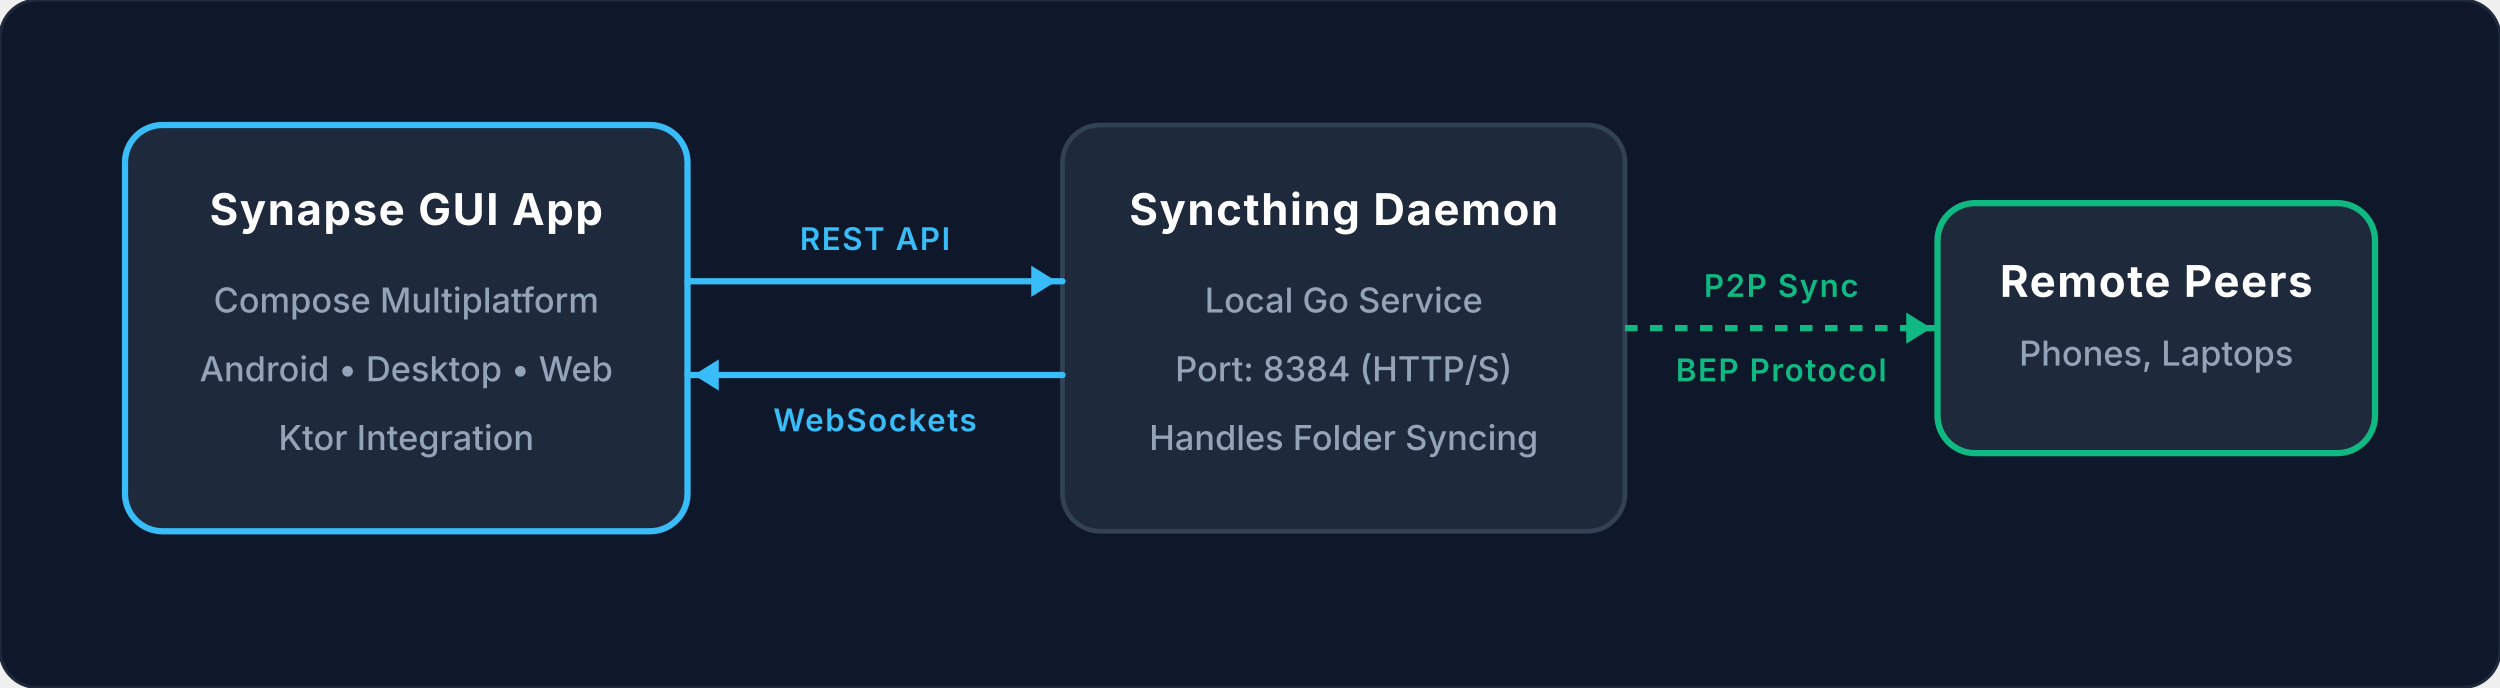
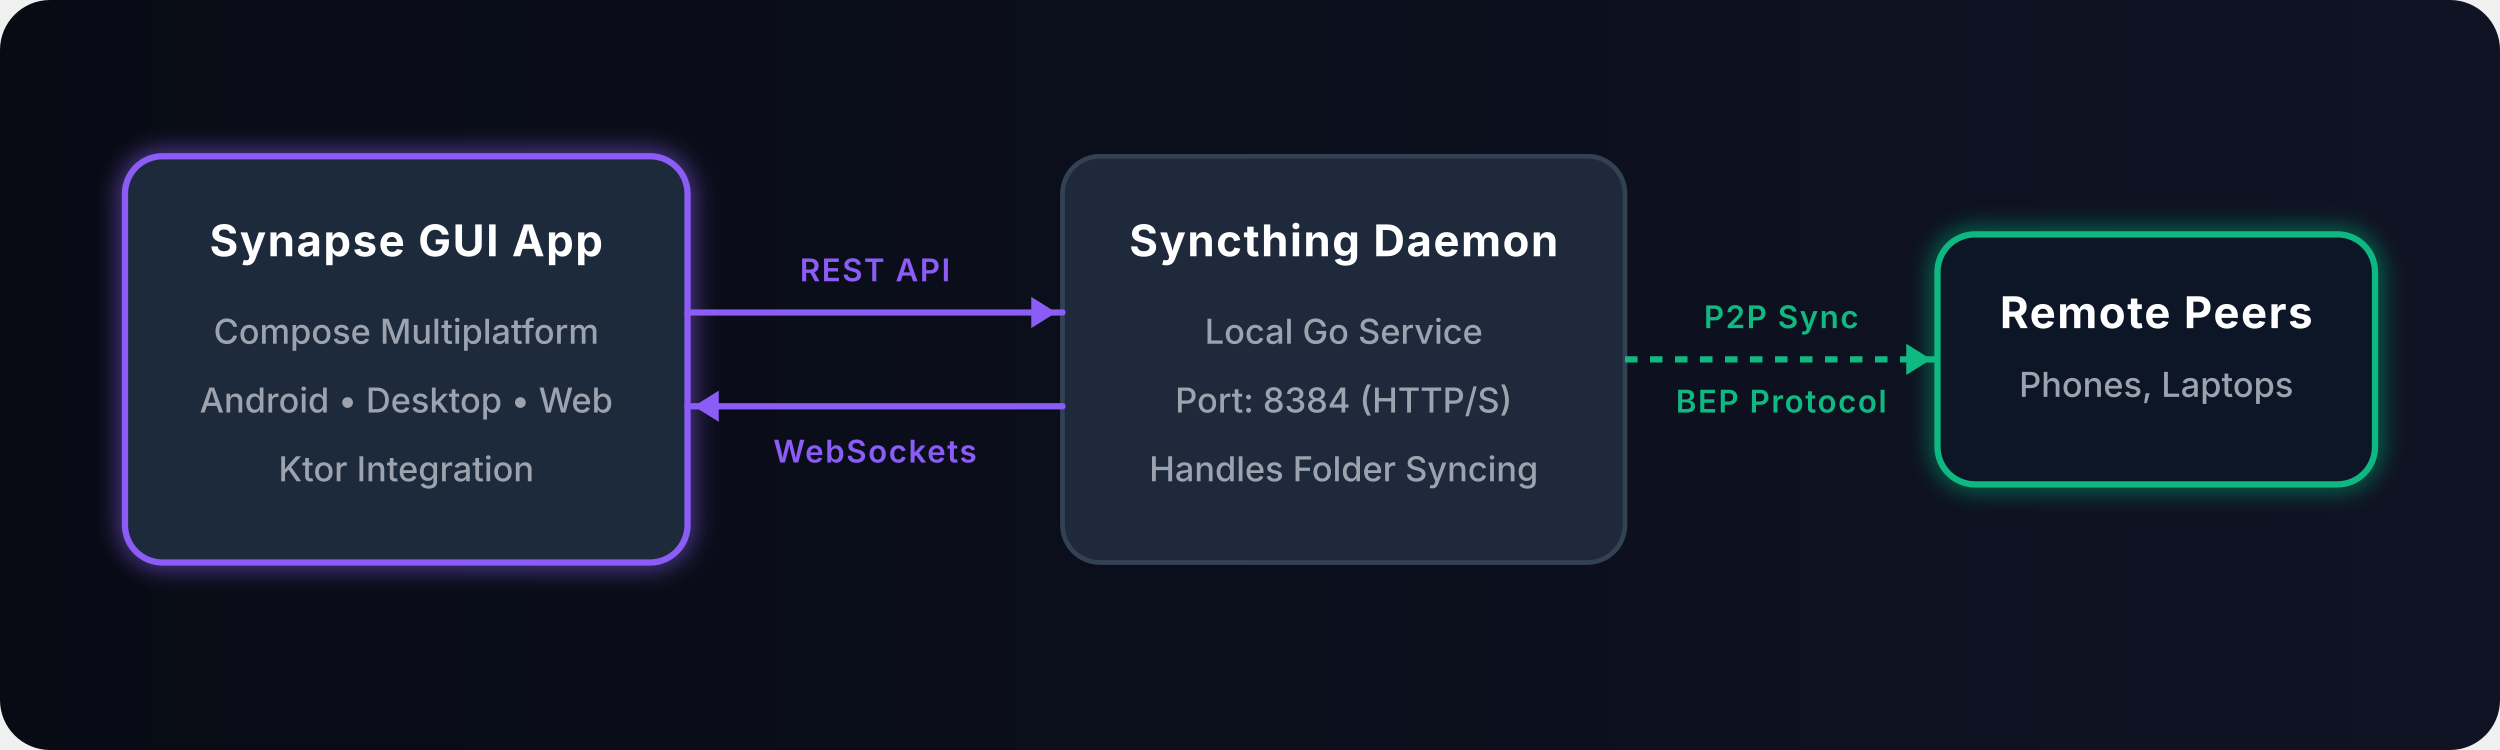
- <svg xmlns="http://www.w3.org/2000/svg" viewBox="0 0 800 220" width="100%" height="100%">
+ <svg xmlns="http://www.w3.org/2000/svg" viewBox="0 0 800 240" width="100%" height="100%">
+   <defs>
+     <linearGradient id="bg-grad" x1="0%" y1="0%" x2="100%" y2="0%">
+       <stop offset="0%" stop-color="#080B14" />
+       <stop offset="100%" stop-color="#0F1324" />
+     </linearGradient>
+     <filter id="glow-purple" x="-20%" y="-20%" width="140%" height="140%">
+       <feGaussianBlur stdDeviation="4" result="blur" />
+       <feComposite in="SourceGraphic" in2="blur" operator="over" />
+     </filter>
+     <filter id="glow-emerald" x="-20%" y="-20%" width="140%" height="140%">
+       <feGaussianBlur stdDeviation="4" result="blur" />
+       <feComposite in="SourceGraphic" in2="blur" operator="over" />
+     </filter>
+   </defs>
  <style>
    .label-title { font-family: 'Outfit', 'Inter', system-ui, -apple-system, sans-serif; font-weight: 700; font-size: 14px; fill: #FFFFFF; letter-spacing: 0.5px; }
-     .label-desc { font-family: 'Inter', system-ui, -apple-system, sans-serif; font-weight: 500; font-size: 11px; fill: #94A3B8; }
-     .label-flow { font-family: 'Inter', system-ui, -apple-system, sans-serif; font-weight: 600; font-size: 10px; fill: #38BDF8; letter-spacing: 0.5px; }
+     .label-desc { font-family: 'Inter', system-ui, -apple-system, sans-serif; font-weight: 500; font-size: 11px; fill: #9CA3AF; }
+     .label-flow { font-family: 'Inter', system-ui, -apple-system, sans-serif; font-weight: 600; font-size: 10px; fill: #8B5CF6; letter-spacing: 0.5px; }
    .label-flow-p2p { font-family: 'Inter', system-ui, -apple-system, sans-serif; font-weight: 600; font-size: 10px; fill: #10B981; letter-spacing: 0.5px; }
    .node-box { fill: #1E293B; stroke: #334155; stroke-width: 1.5px; }
-     .node-box-active { fill: #1E293B; stroke: #38BDF8; stroke-width: 2px; }
-     .node-box-status { fill: #1E293B; stroke: #10B981; stroke-width: 2px; }
-     .flow-line { fill: none; stroke: #38BDF8; stroke-width: 2px; stroke-linecap: round; }
+     .node-box-active { fill: #1E293B; stroke: #8B5CF6; stroke-width: 2px; filter: url(#glow-purple); }
+     .node-box-status { fill: #111827; stroke: #10B981; stroke-width: 2px; filter: url(#glow-emerald); }
+     .flow-line { fill: none; stroke: #8B5CF6; stroke-width: 2px; stroke-linecap: round; }
    .flow-line-p2p { fill: none; stroke: #10B981; stroke-width: 2px; stroke-dasharray: 4 4; }
-     .arrow { fill: #38BDF8; }
+     .arrow { fill: #8B5CF6; }
    .arrow-p2p { fill: #10B981; }
  </style>
-   <rect width="800" height="220" fill="#0F172A" rx="12" stroke="#1E293B" stroke-width="1" />
-   <g transform="translate(40, 40)">
+   <rect width="800" height="240" fill="url(#bg-grad)" rx="16" />
+   <g transform="translate(40, 50)">
    <rect width="180" height="130" rx="12" class="node-box-active" />
    <text x="90" y="32" text-anchor="middle" class="label-title">Synapse GUI App</text>
    <text x="90" y="60" text-anchor="middle" class="label-desc">Compose Multiplatform</text>
    <text x="90" y="82" text-anchor="middle" class="label-desc">Android • Desktop • Web</text>
    <text x="90" y="104" text-anchor="middle" class="label-desc">Ktor Integration</text>
  </g>
-   <g transform="translate(340, 40)">
+   <g transform="translate(340, 50)">
    <rect width="180" height="130" rx="12" class="node-box" />
    <text x="90" y="32" text-anchor="middle" class="label-title">Syncthing Daemon</text>
    <text x="90" y="60" text-anchor="middle" class="label-desc">Local Go Service</text>
    <text x="90" y="82" text-anchor="middle" class="label-desc">Port: 8384 (HTTP/S)</text>
    <text x="90" y="104" text-anchor="middle" class="label-desc">Handles Folder Syncing</text>
  </g>
-   <g transform="translate(620, 65)">
+   <g transform="translate(620, 75)">
    <rect width="140" height="80" rx="12" class="node-box-status" />
    <text x="70" y="30" text-anchor="middle" class="label-title">Remote Peers</text>
    <text x="70" y="52" text-anchor="middle" class="label-desc">Phones, Laptops</text>
  </g>
-   <g transform="translate(0, -10)">
+   <g>
    <path d="M 220 100 L 340 100" class="flow-line" />
    <path d="M 340 130 L 220 130" class="flow-line" />
    <polygon points="338,100 330,95 330,105" class="arrow" />
    <polygon points="222,130 230,125 230,135" class="arrow" />
    <text x="280" y="90" text-anchor="middle" class="label-flow">REST API</text>
    <text x="280" y="148" text-anchor="middle" class="label-flow">WebSockets</text>
  </g>
-   <g transform="translate(0, -10)">
+   <g>
    <path d="M 520 115 L 620 115" class="flow-line-p2p" />
    <polygon points="618,115 610,110 610,120" class="arrow-p2p" />
    <text x="570" y="105" text-anchor="middle" class="label-flow-p2p">P2P Sync</text>
    <text x="570" y="132" text-anchor="middle" class="label-flow-p2p">BEP Protocol</text>
  </g>
</svg>
